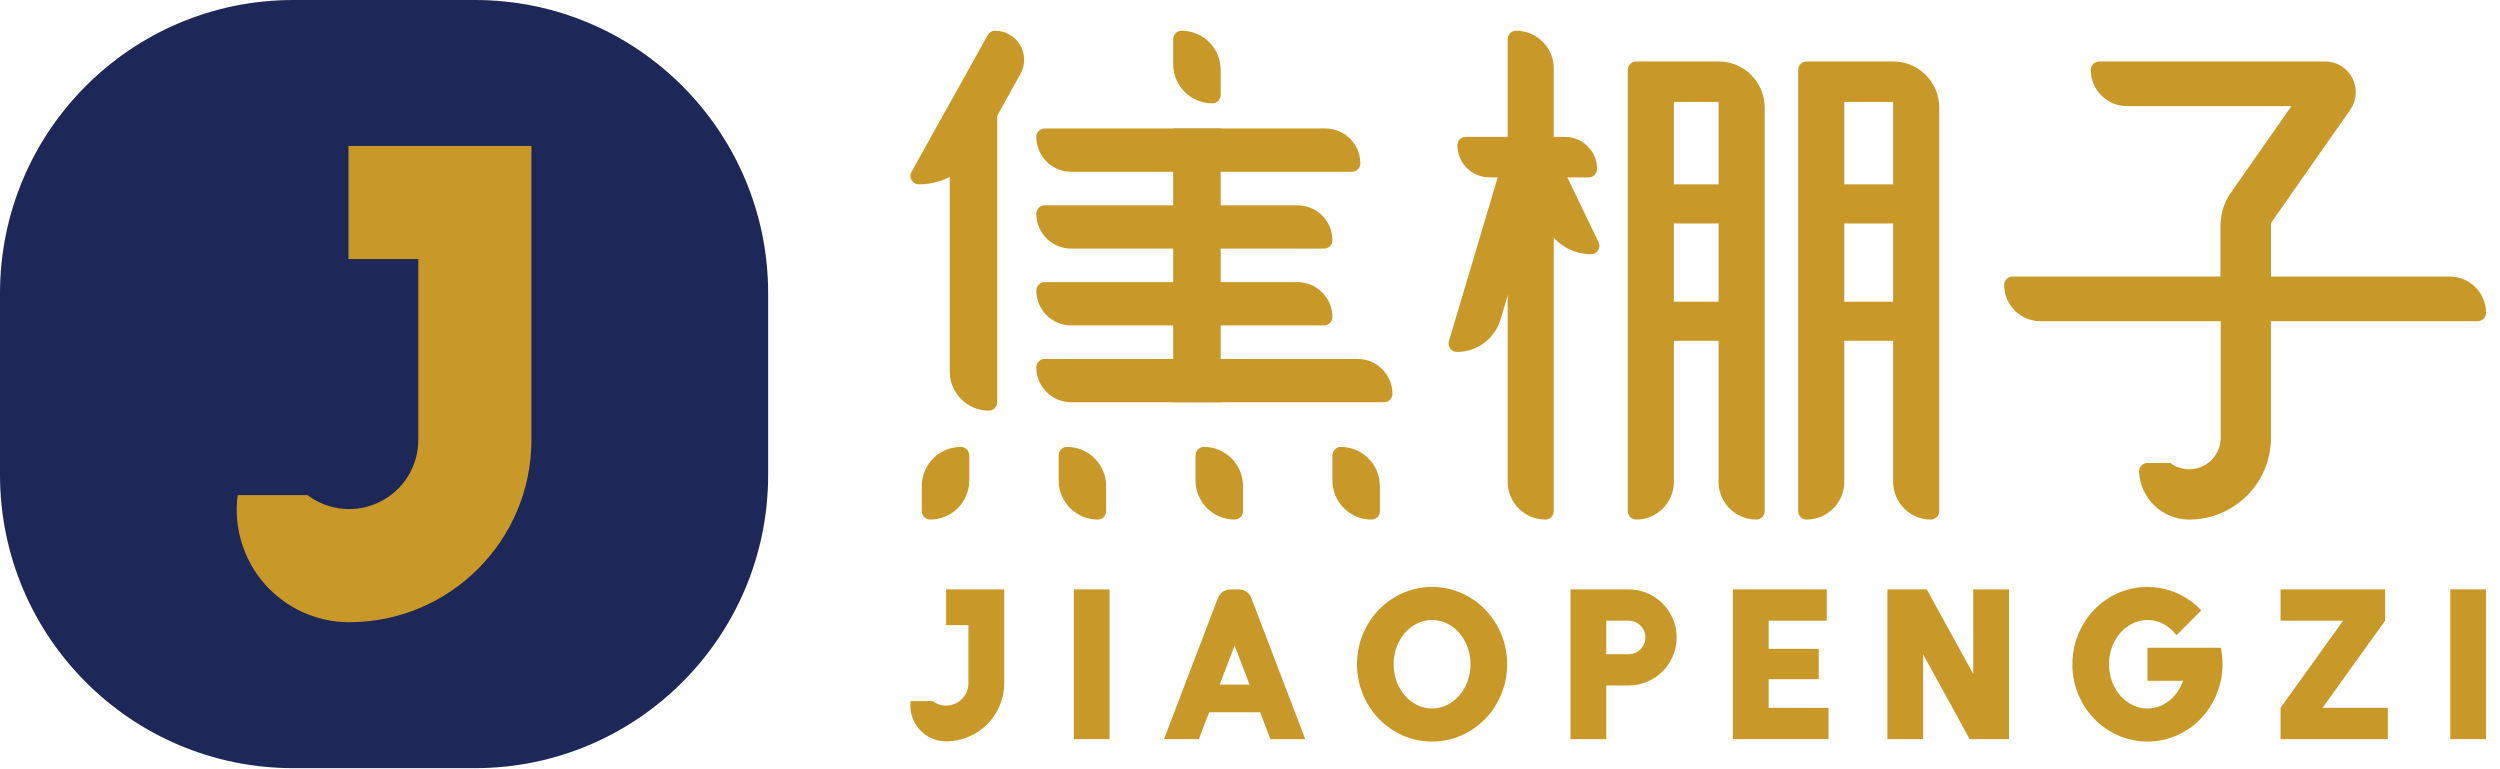
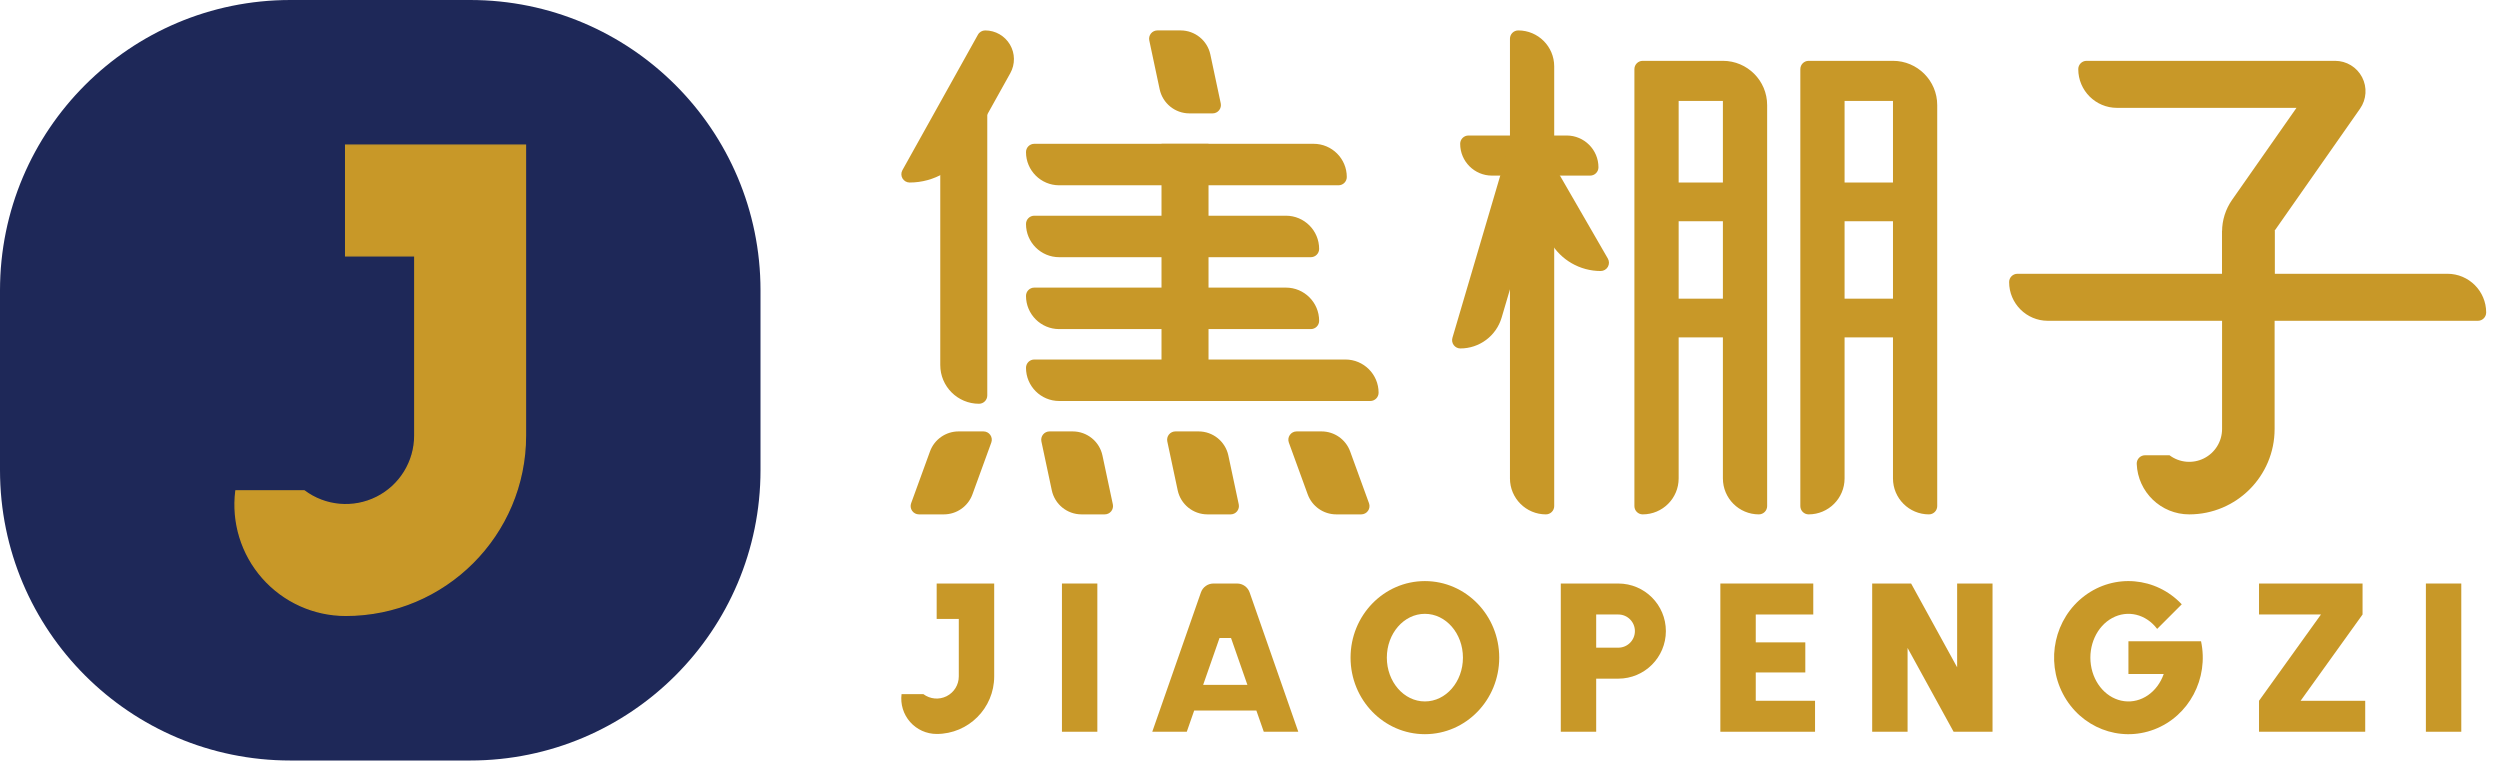
- <svg xmlns="http://www.w3.org/2000/svg" id="jiaopengzi-logo-svg" width="1790" height="550" viewBox="0 0 1790 550" version="1.1" role="img" aria-labelledby="jiaopengzi-logo-with-text-dark-title">
+ <svg xmlns="http://www.w3.org/2000/svg" id="jiaopengzi-logo-svg" width="1808" height="550" viewBox="0 0 1808 550" version="1.1" role="img" aria-labelledby="jiaopengzi-logo-with-text-dark-title">
  <g id="jiaopengzi-logo" transform="translate(230 345)">
    <rect id="jiaopengzi-logo-svg-background" x="-230" y="-345" width="550" height="550" rx="210" ry="210" fill="#1E2858" />
    <path id="jiaopengzi-logo-svg-j" d="     M -10 10     L -59.373 10     A 80,80 1 0,0 20,100     A 130,130 1 0,0 150,-30     L 150 -240     L 20 -240     L 20 -160     L 70 -160     L 70 -30     A 50,50 1 0,1 -10,10     Z" fill="#C89828" stroke="#C89828" />
  </g>
  <g fill="#C89828">
    <g id="jiaopengzi-text-jiao" transform="translate(652 22)">
      <path id="jiaopengzi-text-jiao-danrenpang-pie" d="                 M 60.49 0                 A 20.8 20.8 0 0 1 78.65 30.92                 L 48.56 84.92                 A 48.87 48.87 0 0 1 5.87 110                 A 6 6 0 0 1 0.62 101.08                 L 55.25 3.08                 A 6 6 0 0 1 60.49 0                 Z" />
-       <path id="jiaopengzi-text-jiao-danrenpang-shu" d="                 M 28 60                 L 62 60                 L 62 266                 A 6 6 0 0 1 56 272                 A 28 28 0 0 1 28 244                 Z" />
-       <path id="jiaopengzi-text-jiao-dian" d="                 M 188 6                 A 6 6 0 0 1 194 0                 A 28 28 0 0 1 222 28                 L 222 46                 A 6 6 0 0 1 216 52                 A 28 28 0 0 1 188 24                 Z" />
-       <path id="jiaopengzi-text-jiao-heng1" d="                 M 90 76                 A 6 6 0 0 1 96 70                 L 297 70                 A 25 25 0 0 1 322 95                 A 6 6 0 0 1 316 101                 L 115 101                 A 25 25 0 0 1 90 76                 Z" />
-       <path id="jiaopengzi-text-jiao-heng2" d="                 M 90 131                 A 6 6 0 0 1 96 125                 L 277 125                 A 25 25 0 0 1 302 150                 A 6 6 0 0 1 296 156                 L 115 156                 A 25 25 0 0 1 90 131                 Z" />
-       <path id="jiaopengzi-text-jiao-heng3" d="                 M 90 186                 A 6 6 0 0 1 96 180                 L 277 180                 A 25 25 0 0 1 302 205                 A 6 6 0 0 1 296 211                 L 115 211                 A 25 25 0 0 1 90 186                 Z" />
-       <path id="jiaopengzi-text-jiao-heng4" d="                 M 90 241                 A 6 6 0 0 1 96 235                 L 320 235                 A 25 25 0 0 1 345 260                 A 6 6 0 0 1 339 266                 L 115 266                 A 25 25 0 0 1 90 241                 Z" />
-       <path id="jiaopengzi-text-jiao-shu" d="                 M 188 70                 L 222 70                 L 222 266                 L 188 266                 Z" />
-       <path id="jiaopengzi-text-jiao-sidian1" d="                 M 8 326                 A 28 28 0 0 1 36 298                 A 6 6 0 0 1 42 304                 L 42 322                 A 28 28 0 0 1 14 350                 A 6 6 0 0 1 8 344                 Z" />
-       <path id="jiaopengzi-text-jiao-sidian2" d="                 M 106 304                 A 6 6 0 0 1 112 298                 A 28 28 0 0 1 140 326                 L 140 344                 A 6 6 0 0 1 134 350                 A 28 28 0 0 1 106 322                 Z" />
-       <path id="jiaopengzi-text-jiao-sidian3" d="                 M 204 304                 A 6 6 0 0 1 210 298                 A 28 28 0 0 1 238 326                 L 238 344                 A 6 6 0 0 1 232 350                 A 28 28 0 0 1 204 322                 Z" />
-       <path id="jiaopengzi-text-jiao-sidian4" d="                 M 302 304                 A 6 6 0 0 1 308 298                 A 28 28 0 0 1 336 326                 L 336 344                 A 6 6 0 0 1 330 350                 A 28 28 0 0 1 302 322                 Z" />
+       <path id="jiaopengzi-text-jiao-danrenpang-shu" d="                 M 28 60                 L 62 60                 L 62 264                 A 6 6 0 0 1 56 270                 A 28 28 0 0 1 28 242                 Z" />
+       <path id="jiaopengzi-text-jiao-dian" d="                 M 179.16 7.25                 A 6 6 0 0 1 185.03 0                 L 201.81 0                 A 22 22 0 0 1 223.33 17.43                 L 230.84 52.75                 A 6 6 0 0 1 224.97 60                 L 208.19 60                 A 22 22 0 0 1 186.67 42.57                 Z" />
+       <path id="jiaopengzi-text-jiao-heng1" d="                 M 90 88                 A 6 6 0 0 1 96 82                 L 298 82                 A 24 24 0 0 1 322 106                 A 6 6 0 0 1 316 112                 L 114 112                 A 24 24 0 0 1 90 88                 Z" />
+       <path id="jiaopengzi-text-jiao-heng2" d="                 M 90 140                 A 6 6 0 0 1 96 134                 L 278 134                 A 24 24 0 0 1 302 158                 A 6 6 0 0 1 296 164                 L 114 164                 A 24 24 0 0 1 90 140                 Z" />
+       <path id="jiaopengzi-text-jiao-heng3" d="                 M 90 192                 A 6 6 0 0 1 96 186                 L 278 186                 A 24 24 0 0 1 302 210                 A 6 6 0 0 1 296 216                 L 114 216                 A 24 24 0 0 1 90 192                 Z" />
+       <path id="jiaopengzi-text-jiao-heng4" d="                 M 90 244                 A 6 6 0 0 1 96 238                 L 321 238                 A 24 24 0 0 1 345 262                 A 6 6 0 0 1 339 268                 L 114 268                 A 24 24 0 0 1 90 244                 Z" />
+       <path id="jiaopengzi-text-jiao-shu" d="                 M 188 82                 L 222 82                 L 222 268                 L 188 268                 Z" />
+       <path id="jiaopengzi-text-jiao-sidian1" d="                 M 20.57 304.48                 A 22 22 0 0 1 41.24 290                 L 59.27 290                 A 6 6 0 0 1 64.91 298.05                 L 51.27 335.52                 A 22 22 0 0 1 30.6 350                 L 12.57 350                 A 6 6 0 0 1 6.93 341.95                 Z" />
+       <path id="jiaopengzi-text-jiao-sidian2" d="                 M 101.14 297.25                 A 6 6 0 0 1 107.01 290                 L 123.78 290                 A 22 22 0 0 1 145.3 307.43                 L 152.81 342.75                 A 6 6 0 0 1 146.94 350                 L 130.16 350                 A 22 22 0 0 1 108.65 332.57                 Z" />
+       <path id="jiaopengzi-text-jiao-sidian3" d="                 M 192.19 297.25                 A 6 6 0 0 1 198.06 290                 L 214.84 290                 A 22 22 0 0 1 236.35 307.43                 L 243.86 342.75                 A 6 6 0 0 1 237.99 350                 L 221.22 350                 A 22 22 0 0 1 199.7 332.57                 Z" />
+       <path id="jiaopengzi-text-jiao-sidian4" d="                 M 280.09 298.05                 A 6 6 0 0 1 285.73 290                 L 303.76 290                 A 22 22 0 0 1 324.43 304.48                 L 338.07 341.95                 A 6 6 0 0 1 332.43 350                 L 314.4 350                 A 22 22 0 0 1 293.73 335.52                 Z" />
    </g>
-     <g id="jiaopengzi-text-peng" transform="translate(1043.5 22)">
-       <path id="jiaopengzi-text-peng-mu-shu" d="                 M 36 6                 A 6 6 0 0 1 42 0                 A 27 27 0 0 1 69 27                 L 69 344                 A 6 6 0 0 1 63 350                 A 27 27 0 0 1 36 323                 Z" />
+     <g id="jiaopengzi-text-peng" transform="translate(1056 22)">
+       <path id="jiaopengzi-text-peng-mu-shu" d="                 M 36 6                 A 6 6 0 0 1 42 0                 A 26 26 0 0 1 68 26                 L 68 344                 A 6 6 0 0 1 62 350                 A 26 26 0 0 1 36 324                 Z" />
      <path id="jiaopengzi-text-peng-mu-heng" d="                 M 0 82                 A 6 6 0 0 1 6 76                 L 77 76                 A 23 23 0 0 1 100 99                 A 6 6 0 0 1 94 105                 L 23 105                 A 23 23 0 0 1 0 82                 Z" />
-       <path id="jiaopengzi-text-peng-mu-pie" d="                 M 67.35 84.43                 L 30.9 206.71                 A 32.6 32.6 0 0 1 -0.34 230                 A 6 6 0 0 1 -6.09 222.29                 L 37.65 75.57                 Z" />
-       <path id="jiaopengzi-text-peng-mu-dian" d="                 M 65.56 77.71                 L 101.06 151.4                 A 6 6 0 0 1 95.65 160                 A 36.03 36.03 0 0 1 63.19 139.6                 L 39.44 90.29                 Z" />
-       <path id="jiaopengzi-text-peng-yue1-yue" d="                 M 187 51                 L 155 51                 L 155 323                 A 27 27 0 0 1 128 350                 A 6 6 0 0 1 122 344                 L 122 28                 A 6 6 0 0 1 128 22                 L 187 22                 A 33 33 0 0 1 220 55                 L 220 344                 A 6 6 0 0 1 214 350                 A 27 27 0 0 1 187 323                 Z" />
-       <path id="jiaopengzi-text-peng-yue1-heng1" d="                 M 147 110                 L 195 110                 L 195 138                 L 147 138                 Z" />
-       <path id="jiaopengzi-text-peng-yue1-heng2" d="                 M 147 194                 L 195 194                 L 195 222                 L 147 222                 Z" />
-       <path id="jiaopengzi-text-peng-yue2-yue" d="                 M 312 51                 L 277 51                 L 277 323                 A 27 27 0 0 1 250 350                 A 6 6 0 0 1 244 344                 L 244 28                 A 6 6 0 0 1 250 22                 L 312 22                 A 33 33 0 0 1 345 55                 L 345 344                 A 6 6 0 0 1 339 350                 A 27 27 0 0 1 312 323                 Z" />
-       <path id="jiaopengzi-text-peng-yue2-heng1" d="                 M 269 110                 L 320 110                 L 320 138                 L 269 138                 Z" />
-       <path id="jiaopengzi-text-peng-yue2-heng2" d="                 M 269 194                 L 320 194                 L 320 222                 L 269 222                 Z" />
+       <path id="jiaopengzi-text-peng-mu-pie" d="                 M 66.39 84.24                 L 29.98 207.7                 A 31.1 31.1 0 0 1 0.16 230                 A 6 6 0 0 1 -5.6 222.3                 L 37.61 75.76                 Z" />
+       <path id="jiaopengzi-text-peng-mu-dian" d="                 M 52 70.08                 L 106.8 165                 A 6 6 0 0 1 101.61 174                 A 42 42 0 0 1 65.23 153                 L 52 130.08                 Z" />
+       <path id="jiaopengzi-text-peng-yue1-yue" d="                 M 190 51                 L 158 51                 L 158 324                 A 26 26 0 0 1 132 350                 A 6 6 0 0 1 126 344                 L 126 28                 A 6 6 0 0 1 132 22                 L 190 22                 A 32 32 0 0 1 222 54                 L 222 344                 A 6 6 0 0 1 216 350                 A 26 26 0 0 1 190 324                 Z" />
+       <path id="jiaopengzi-text-peng-yue1-heng1" d="                 M 150 110                 L 198 110                 L 198 138                 L 150 138                 Z" />
+       <path id="jiaopengzi-text-peng-yue1-heng2" d="                 M 150 194                 L 198 194                 L 198 222                 L 150 222                 Z" />
+       <path id="jiaopengzi-text-peng-yue2-yue" d="                 M 313 51                 L 278 51                 L 278 324                 A 26 26 0 0 1 252 350                 A 6 6 0 0 1 246 344                 L 246 28                 A 6 6 0 0 1 252 22                 L 313 22                 A 32 32 0 0 1 345 54                 L 345 344                 A 6 6 0 0 1 339 350                 A 26 26 0 0 1 313 324                 Z" />
+       <path id="jiaopengzi-text-peng-yue2-heng1" d="                 M 270 110                 L 321 110                 L 321 138                 L 270 138                 Z" />
+       <path id="jiaopengzi-text-peng-yue2-heng2" d="                 M 270 194                 L 321 194                 L 321 222                 L 270 222                 Z" />
    </g>
-     <g id="jiaopengzi-text-zi" transform="translate(1435 22)">
-       <path id="jiaopengzi-text-zi-hengpie" d="                 M 191 137.71                 L 191 177.71                 L 155 177.71                 L 155 138.98                 A 40 40 0 0 1 162.23 116.04                 L 205.66 54                 L 88 54                 A 26 26 0 0 1 62 28                 A 6 6 0 0 1 68 22                 L 229.75 22                 A 22 22 0 0 1 247.77 56.62                 Z" />
-       <path id="jiaopengzi-text-zi-wangou" d="                 M 155 137.71                 L 191 137.71                 L 191 291.5                 A 58.5 58.5 0 0 1 132.5 350                 A 36 36 0 0 1 96.55 315.8                 A 6 6 0 0 1 102.54 309.5                 L 119 309.5                 A 22.5 22.5 0 0 0 155 291.5                 Z" />
-       <path id="jiaopengzi-text-zi-heng" d="                 M 0 182                 A 6 6 0 0 1 6 176                 L 319 176                 A 26 26 0 0 1 345 202                 A 6 6 0 0 1 339 208                 L 26 208                 A 26 26 0 0 1 0 182                 Z" />
+     <g id="jiaopengzi-text-zi" transform="translate(1453 22)">
+       <path id="jiaopengzi-text-zi-hengpie" d="                 M 192 144.86                 L 192 184.86                 L 154 184.86                 L 154 145.49                 A 40 40 0 0 1 161.23 122.55                 L 207.82 56                 L 78 56                 A 28 28 0 0 1 50 28                 A 6 6 0 0 1 56 22                 L 235.75 22                 A 22 22 0 0 1 253.77 56.62                 Z" />
+       <path id="jiaopengzi-text-zi-wangou" d="                 M 154 144.86                 L 192 144.86                 L 192 288.25                 A 61.75 61.75 0 0 1 130.25 350                 A 38 38 0 0 1 92.28 313.48                 A 6 6 0 0 1 98.27 307.25                 L 116 307.25                 A 23.75 23.75 0 0 0 154 288.25                 Z" />
+       <path id="jiaopengzi-text-zi-heng" d="                 M 0 182                 A 6 6 0 0 1 6 176                 L 317 176                 A 28 28 0 0 1 345 204                 A 6 6 0 0 1 339 210                 L 28 210                 A 28 28 0 0 1 0 182                 Z" />
    </g>
    <g id="jiao-j" transform="translate(597.4 388.4) scale(0.32)">
      <path d="                 M 220 355                 L 170.63 355                 A 80 80 1 0 0 250 445                 A 130 130 1 0 0 380 315                 L 380 105                 L 250 105                 L 250 185                 L 300 185                 L 300 315                 A 50 50 1 0 1 220 355                 Z" />
    </g>
-     <g id="jiao-i" transform="translate(768.85 388.4) scale(0.32)">
+     <g id="jiao-i" transform="translate(768 388.4) scale(0.32)">
      <path d="                 M 0 105                 L 80 105                 L 80 440                 L 0 440                 Z" />
    </g>
-     <g id="jiao-a" transform="translate(833.43 388.4) scale(0.32)">
-       <path fill-rule="evenodd" d="                 M 0 440                 L 120.63 124.29                 A 30 30 0 0 1 148.65 105                 L 167.35 105                 A 30 30 0 0 1 195.37 124.29                 L 316 440                 L 238 440                 L 215.07 380                 L 100.93 380                 L 78 440                 Z                 M 158 230.63                 L 124.61 318                 L 191.39 318                 Z" />
+     <g id="jiao-a" transform="translate(833.32 388.4) scale(0.32)">
+       <path fill-rule="evenodd" d="                 M 0 440                 L 109.98 125.11                 A 30 30 0 0 1 138.3 105                 L 191.7 105                 A 30 30 0 0 1 220.02 125.11                 L 330 440                 L 252 440                 L 235.24 392                 L 94.76 392                 L 78 440                 Z                 M 152 228.12                 L 115.02 334                 L 214.98 334                 L 178 228.12                 Z" />
    </g>
-     <g id="jiao-o" transform="translate(971.6 388.4) scale(0.32)">
+     <g id="jiao-o" transform="translate(976.72 388.4) scale(0.32)">
      <path fill-rule="evenodd" d="                 M 0 272.5                 A 168 173 0 1 1 336 272.5                 A 168 173 0 1 1 0 272.5                 Z                 M 82 272.5                 A 86 99 0 1 0 254 272.5                 A 86 99 0 1 0 82 272.5                 Z" />
    </g>
-     <g id="peng-p" transform="translate(1124.49 388.4) scale(0.32)">
+     <g id="peng-p" transform="translate(1128.76 388.4) scale(0.32)">
      <path fill-rule="evenodd" d="                 M 0 105                 L 130 105                 A 107.5 107.5 0 0 1 130 320                 L 80 320                 L 80 440                 L 0 440                 Z                 M 80 175                 L 80 250                 L 130 250                 A 37.5 37.5 0 0 0 130 175                 Z" />
    </g>
-     <g id="peng-e" transform="translate(1240.75 388.4) scale(0.32)">
+     <g id="peng-e" transform="translate(1244.16 388.4) scale(0.32)">
      <path d="                 M 0 105                 L 210 105                 L 210 175                 L 80 175                 L 80 238                 L 192 238                 L 192 306                 L 80 306                 L 80 370                 L 214 370                 L 214 440                 L 0 440                 Z" />
    </g>
-     <g id="peng-n" transform="translate(1351.4 388.4) scale(0.32)">
+     <g id="peng-n" transform="translate(1353.96 388.4) scale(0.32)">
      <path d="                 M 0 105                 L 88 105                 L 192 294.35                 L 192 105                 L 272 105                 L 272 440                 L 184 440                 L 80 250.65                 L 80 440                 L 0 440                 Z" />
    </g>
-     <g id="peng-g" transform="translate(1483.81 388.4) scale(0.32)">
+     <g id="peng-g" transform="translate(1485.52 388.4) scale(0.32)">
      <path d="                 M 288.52 151.98                 A 168 173 0 1 0 332.11 235.5                 L 168 235.5                 L 168 309.5                 L 247.77 309.5                 A 86 99 0 1 1 232.92 207.58                 Z" />
    </g>
-     <g id="zi-z" transform="translate(1632.87 388.4) scale(0.32)">
+     <g id="zi-z" transform="translate(1633.72 388.4) scale(0.32)">
      <path d="                 M 0 105                 L 234 105                 L 234 175                 L 94 370                 L 240 370                 L 240 440                 L 0 440                 L 0 370                 L 140 175                 L 0 175                 Z" />
    </g>
    <g id="zi-i" transform="translate(1754.4 388.4) scale(0.32)">
      <path d="                 M 0 105                 L 80 105                 L 80 440                 L 0 440                 Z" />
    </g>
  </g>
</svg>
